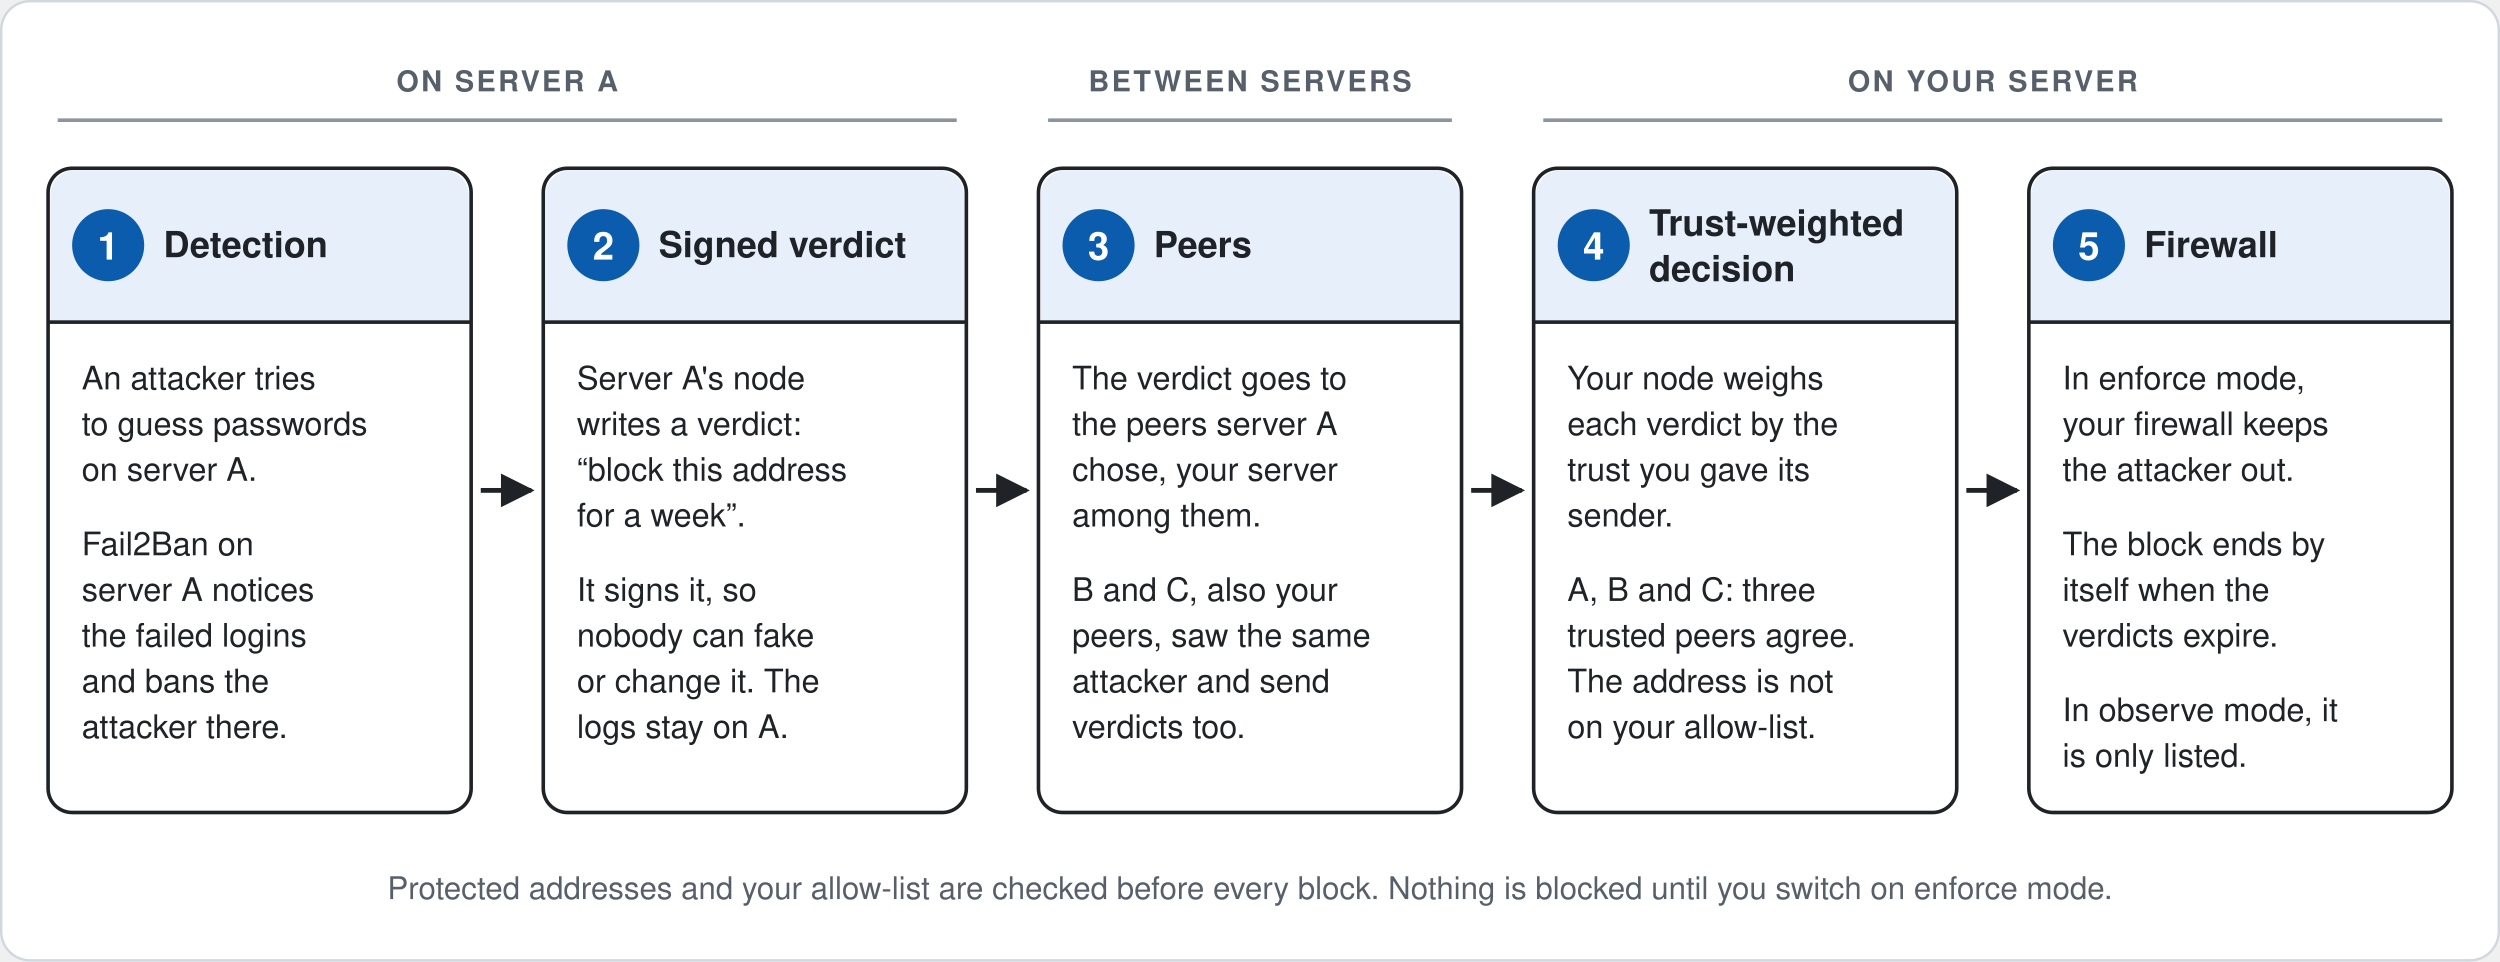
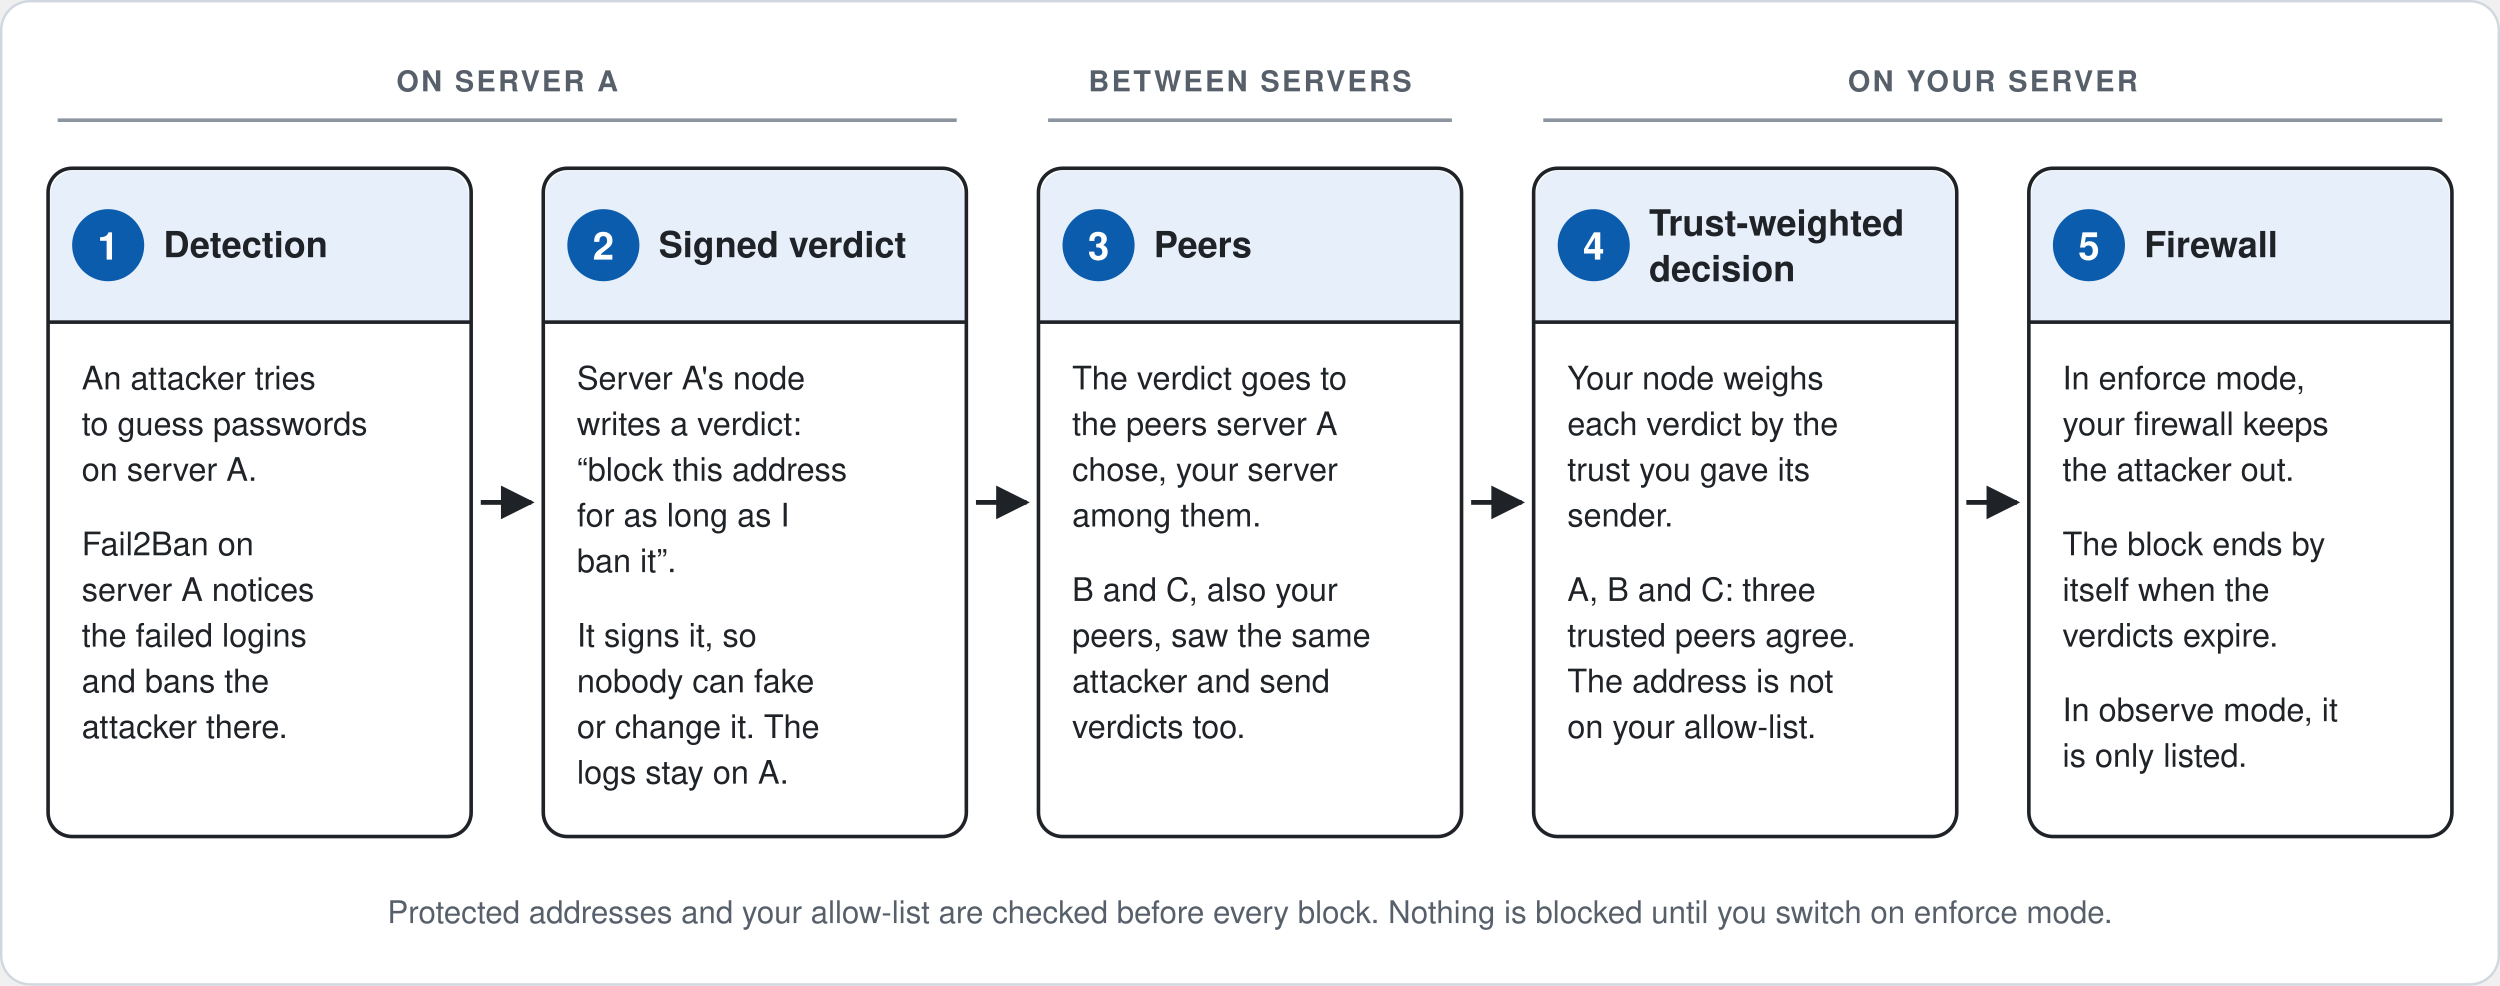
- <svg xmlns="http://www.w3.org/2000/svg" viewBox="0 0 1040 400" width="1040" height="400" role="img" aria-labelledby="title desc" font-family="-apple-system, 'Segoe UI', Helvetica, Arial, sans-serif">
+ <svg xmlns="http://www.w3.org/2000/svg" viewBox="0 0 1040 410" width="1040" height="410" role="img" aria-labelledby="title desc" font-family="-apple-system, 'Segoe UI', Helvetica, Arial, sans-serif">
  <defs>
    <marker id="arrow" viewBox="0 0 10 10" refX="9" refY="5" markerWidth="7" markerHeight="7" orient="auto-start-reverse">
      <path d="M 0 0 L 10 5 L 0 10 z" fill="#1f2328" />
    </marker>
  </defs>
-   <rect x="0.5" y="0.5" width="1039" height="399" rx="12" fill="#ffffff" stroke="#d0d7de" />
+   <rect x="0.5" y="0.5" width="1039" height="409" rx="12" fill="#ffffff" stroke="#d0d7de" />
  <text x="211" y="38" text-anchor="middle" font-size="12" font-weight="600" letter-spacing="1" fill="#57606a">ON SERVER A</text>
  <path d="M 24 50 H 398" stroke="#8c959f" stroke-width="1.5" />
  <text x="520" y="38" text-anchor="middle" font-size="12" font-weight="600" letter-spacing="1" fill="#57606a">BETWEEN SERVERS</text>
  <path d="M 436 50 H 604" stroke="#8c959f" stroke-width="1.5" />
  <text x="829" y="38" text-anchor="middle" font-size="12" font-weight="600" letter-spacing="1" fill="#57606a">ON YOUR SERVER</text>
  <path d="M 642 50 H 1016" stroke="#8c959f" stroke-width="1.5" />
  <g>
-     <rect x="20" y="70" width="176" height="268" rx="10" fill="#ffffff" stroke="#1f2328" stroke-width="1.5" />
+     <rect x="20" y="70" width="176" height="278" rx="10" fill="#ffffff" stroke="#1f2328" stroke-width="1.5" />
    <path d="M 21 81 a 10 10 0 0 1 10 -10 H 185 a 10 10 0 0 1 10 10 V 134 H 21 z" fill="#e7f0fa" />
    <path d="M 20 134 H 196" stroke="#1f2328" stroke-width="1.5" />
    <circle cx="45" cy="102" r="15" fill="#0b5cad" />
    <text x="45" y="108" text-anchor="middle" font-size="16" font-weight="700" fill="#ffffff">1</text>
    <text x="68" y="107" font-size="15" font-weight="700" fill="#1f2328">Detection</text>
    <text x="34" y="162" font-size="13.5" fill="#1f2328">
      <tspan x="34" y="162">An attacker tries</tspan>
      <tspan x="34" y="181">to guess passwords</tspan>
      <tspan x="34" y="200">on server A.</tspan>
    </text>
    <text x="34" y="231" font-size="13.5" fill="#1f2328">
      <tspan x="34" y="231">Fail2Ban on</tspan>
      <tspan x="34" y="250">server A notices</tspan>
      <tspan x="34" y="269">the failed logins</tspan>
      <tspan x="34" y="288">and bans the</tspan>
      <tspan x="34" y="307">attacker there.</tspan>
    </text>
  </g>
-   <path d="M 200 204 H 221" stroke="#1f2328" stroke-width="2" marker-end="url(#arrow)" />
+   <path d="M 200 209 H 221" stroke="#1f2328" stroke-width="2" marker-end="url(#arrow)" />
  <g>
-     <rect x="226" y="70" width="176" height="268" rx="10" fill="#ffffff" stroke="#1f2328" stroke-width="1.5" />
+     <rect x="226" y="70" width="176" height="278" rx="10" fill="#ffffff" stroke="#1f2328" stroke-width="1.5" />
    <path d="M 227 81 a 10 10 0 0 1 10 -10 H 391 a 10 10 0 0 1 10 10 V 134 H 227 z" fill="#e7f0fa" />
    <path d="M 226 134 H 402" stroke="#1f2328" stroke-width="1.5" />
    <circle cx="251" cy="102" r="15" fill="#0b5cad" />
    <text x="251" y="108" text-anchor="middle" font-size="16" font-weight="700" fill="#ffffff">2</text>
    <text x="274" y="107" font-size="15" font-weight="700" fill="#1f2328">Signed verdict</text>
    <text x="240" y="162" font-size="13.5" fill="#1f2328">
      <tspan x="240" y="162">Server A's node</tspan>
      <tspan x="240" y="181">writes a verdict:</tspan>
      <tspan x="240" y="200">“block this address</tspan>
-       <tspan x="240" y="219">for a week”.</tspan>
+       <tspan x="240" y="219">for as long as I</tspan>
+       <tspan x="240" y="238">ban it”.</tspan>
    </text>
-     <text x="240" y="250" font-size="13.5" fill="#1f2328">
-       <tspan x="240" y="250">It signs it, so</tspan>
-       <tspan x="240" y="269">nobody can fake</tspan>
-       <tspan x="240" y="288">or change it. The</tspan>
-       <tspan x="240" y="307">logs stay on A.</tspan>
+     <text x="240" y="269" font-size="13.5" fill="#1f2328">
+       <tspan x="240" y="269">It signs it, so</tspan>
+       <tspan x="240" y="288">nobody can fake</tspan>
+       <tspan x="240" y="307">or change it. The</tspan>
+       <tspan x="240" y="326">logs stay on A.</tspan>
    </text>
  </g>
-   <path d="M 406 204 H 427" stroke="#1f2328" stroke-width="2" marker-end="url(#arrow)" />
+   <path d="M 406 209 H 427" stroke="#1f2328" stroke-width="2" marker-end="url(#arrow)" />
  <g>
-     <rect x="432" y="70" width="176" height="268" rx="10" fill="#ffffff" stroke="#1f2328" stroke-width="1.5" />
+     <rect x="432" y="70" width="176" height="278" rx="10" fill="#ffffff" stroke="#1f2328" stroke-width="1.5" />
    <path d="M 433 81 a 10 10 0 0 1 10 -10 H 597 a 10 10 0 0 1 10 10 V 134 H 433 z" fill="#e7f0fa" />
    <path d="M 432 134 H 608" stroke="#1f2328" stroke-width="1.5" />
    <circle cx="457" cy="102" r="15" fill="#0b5cad" />
    <text x="457" y="108" text-anchor="middle" font-size="16" font-weight="700" fill="#ffffff">3</text>
    <text x="480" y="107" font-size="15" font-weight="700" fill="#1f2328">Peers</text>
    <text x="446" y="162" font-size="13.5" fill="#1f2328">
      <tspan x="446" y="162">The verdict goes to</tspan>
      <tspan x="446" y="181">the peers server A</tspan>
      <tspan x="446" y="200">chose, your server</tspan>
      <tspan x="446" y="219">among them.</tspan>
    </text>
    <text x="446" y="250" font-size="13.5" fill="#1f2328">
      <tspan x="446" y="250">B and C, also your</tspan>
      <tspan x="446" y="269">peers, saw the same</tspan>
      <tspan x="446" y="288">attacker and send</tspan>
      <tspan x="446" y="307">verdicts too.</tspan>
    </text>
  </g>
-   <path d="M 612 204 H 633" stroke="#1f2328" stroke-width="2" marker-end="url(#arrow)" />
+   <path d="M 612 209 H 633" stroke="#1f2328" stroke-width="2" marker-end="url(#arrow)" />
  <g>
-     <rect x="638" y="70" width="176" height="268" rx="10" fill="#ffffff" stroke="#1f2328" stroke-width="1.5" />
+     <rect x="638" y="70" width="176" height="278" rx="10" fill="#ffffff" stroke="#1f2328" stroke-width="1.5" />
    <path d="M 639 81 a 10 10 0 0 1 10 -10 H 803 a 10 10 0 0 1 10 10 V 134 H 639 z" fill="#e7f0fa" />
    <path d="M 638 134 H 814" stroke="#1f2328" stroke-width="1.5" />
    <circle cx="663" cy="102" r="15" fill="#0b5cad" />
    <text x="663" y="108" text-anchor="middle" font-size="16" font-weight="700" fill="#ffffff">4</text>
    <text x="686" y="98" font-size="15" font-weight="700" fill="#1f2328">
      <tspan x="686" y="98">Trust-weighted</tspan>
      <tspan x="686" y="117">decision</tspan>
    </text>
    <text x="652" y="162" font-size="13.5" fill="#1f2328">
      <tspan x="652" y="162">Your node weighs</tspan>
      <tspan x="652" y="181">each verdict by the</tspan>
      <tspan x="652" y="200">trust you gave its</tspan>
      <tspan x="652" y="219">sender.</tspan>
    </text>
    <text x="652" y="250" font-size="13.5" fill="#1f2328">
      <tspan x="652" y="250">A, B and C: three</tspan>
      <tspan x="652" y="269">trusted peers agree.</tspan>
      <tspan x="652" y="288">The address is not</tspan>
      <tspan x="652" y="307">on your allow-list.</tspan>
    </text>
  </g>
-   <path d="M 818 204 H 839" stroke="#1f2328" stroke-width="2" marker-end="url(#arrow)" />
+   <path d="M 818 209 H 839" stroke="#1f2328" stroke-width="2" marker-end="url(#arrow)" />
  <g>
-     <rect x="844" y="70" width="176" height="268" rx="10" fill="#ffffff" stroke="#1f2328" stroke-width="1.5" />
+     <rect x="844" y="70" width="176" height="278" rx="10" fill="#ffffff" stroke="#1f2328" stroke-width="1.5" />
    <path d="M 845 81 a 10 10 0 0 1 10 -10 H 1009 a 10 10 0 0 1 10 10 V 134 H 845 z" fill="#e7f0fa" />
    <path d="M 844 134 H 1020" stroke="#1f2328" stroke-width="1.5" />
    <circle cx="869" cy="102" r="15" fill="#0b5cad" />
    <text x="869" y="108" text-anchor="middle" font-size="16" font-weight="700" fill="#ffffff">5</text>
    <text x="892" y="107" font-size="15" font-weight="700" fill="#1f2328">Firewall</text>
    <text x="858" y="162" font-size="13.5" fill="#1f2328">
      <tspan x="858" y="162">In enforce mode,</tspan>
      <tspan x="858" y="181">your firewall keeps</tspan>
      <tspan x="858" y="200">the attacker out.</tspan>
    </text>
    <text x="858" y="231" font-size="13.5" fill="#1f2328">
      <tspan x="858" y="231">The block ends by</tspan>
      <tspan x="858" y="250">itself when the</tspan>
      <tspan x="858" y="269">verdicts expire.</tspan>
    </text>
    <text x="858" y="300" font-size="13.5" fill="#1f2328">
      <tspan x="858" y="300">In observe mode, it</tspan>
      <tspan x="858" y="319">is only listed.</tspan>
    </text>
  </g>
-   <text x="520" y="374" text-anchor="middle" font-size="13" fill="#57606a">Protected addresses and your allow-list are checked before every block. Nothing is blocked until you switch on enforce mode.</text>
+   <text x="520" y="384" text-anchor="middle" font-size="13" fill="#57606a">Protected addresses and your allow-list are checked before every block. Nothing is blocked until you switch on enforce mode.</text>
</svg>
